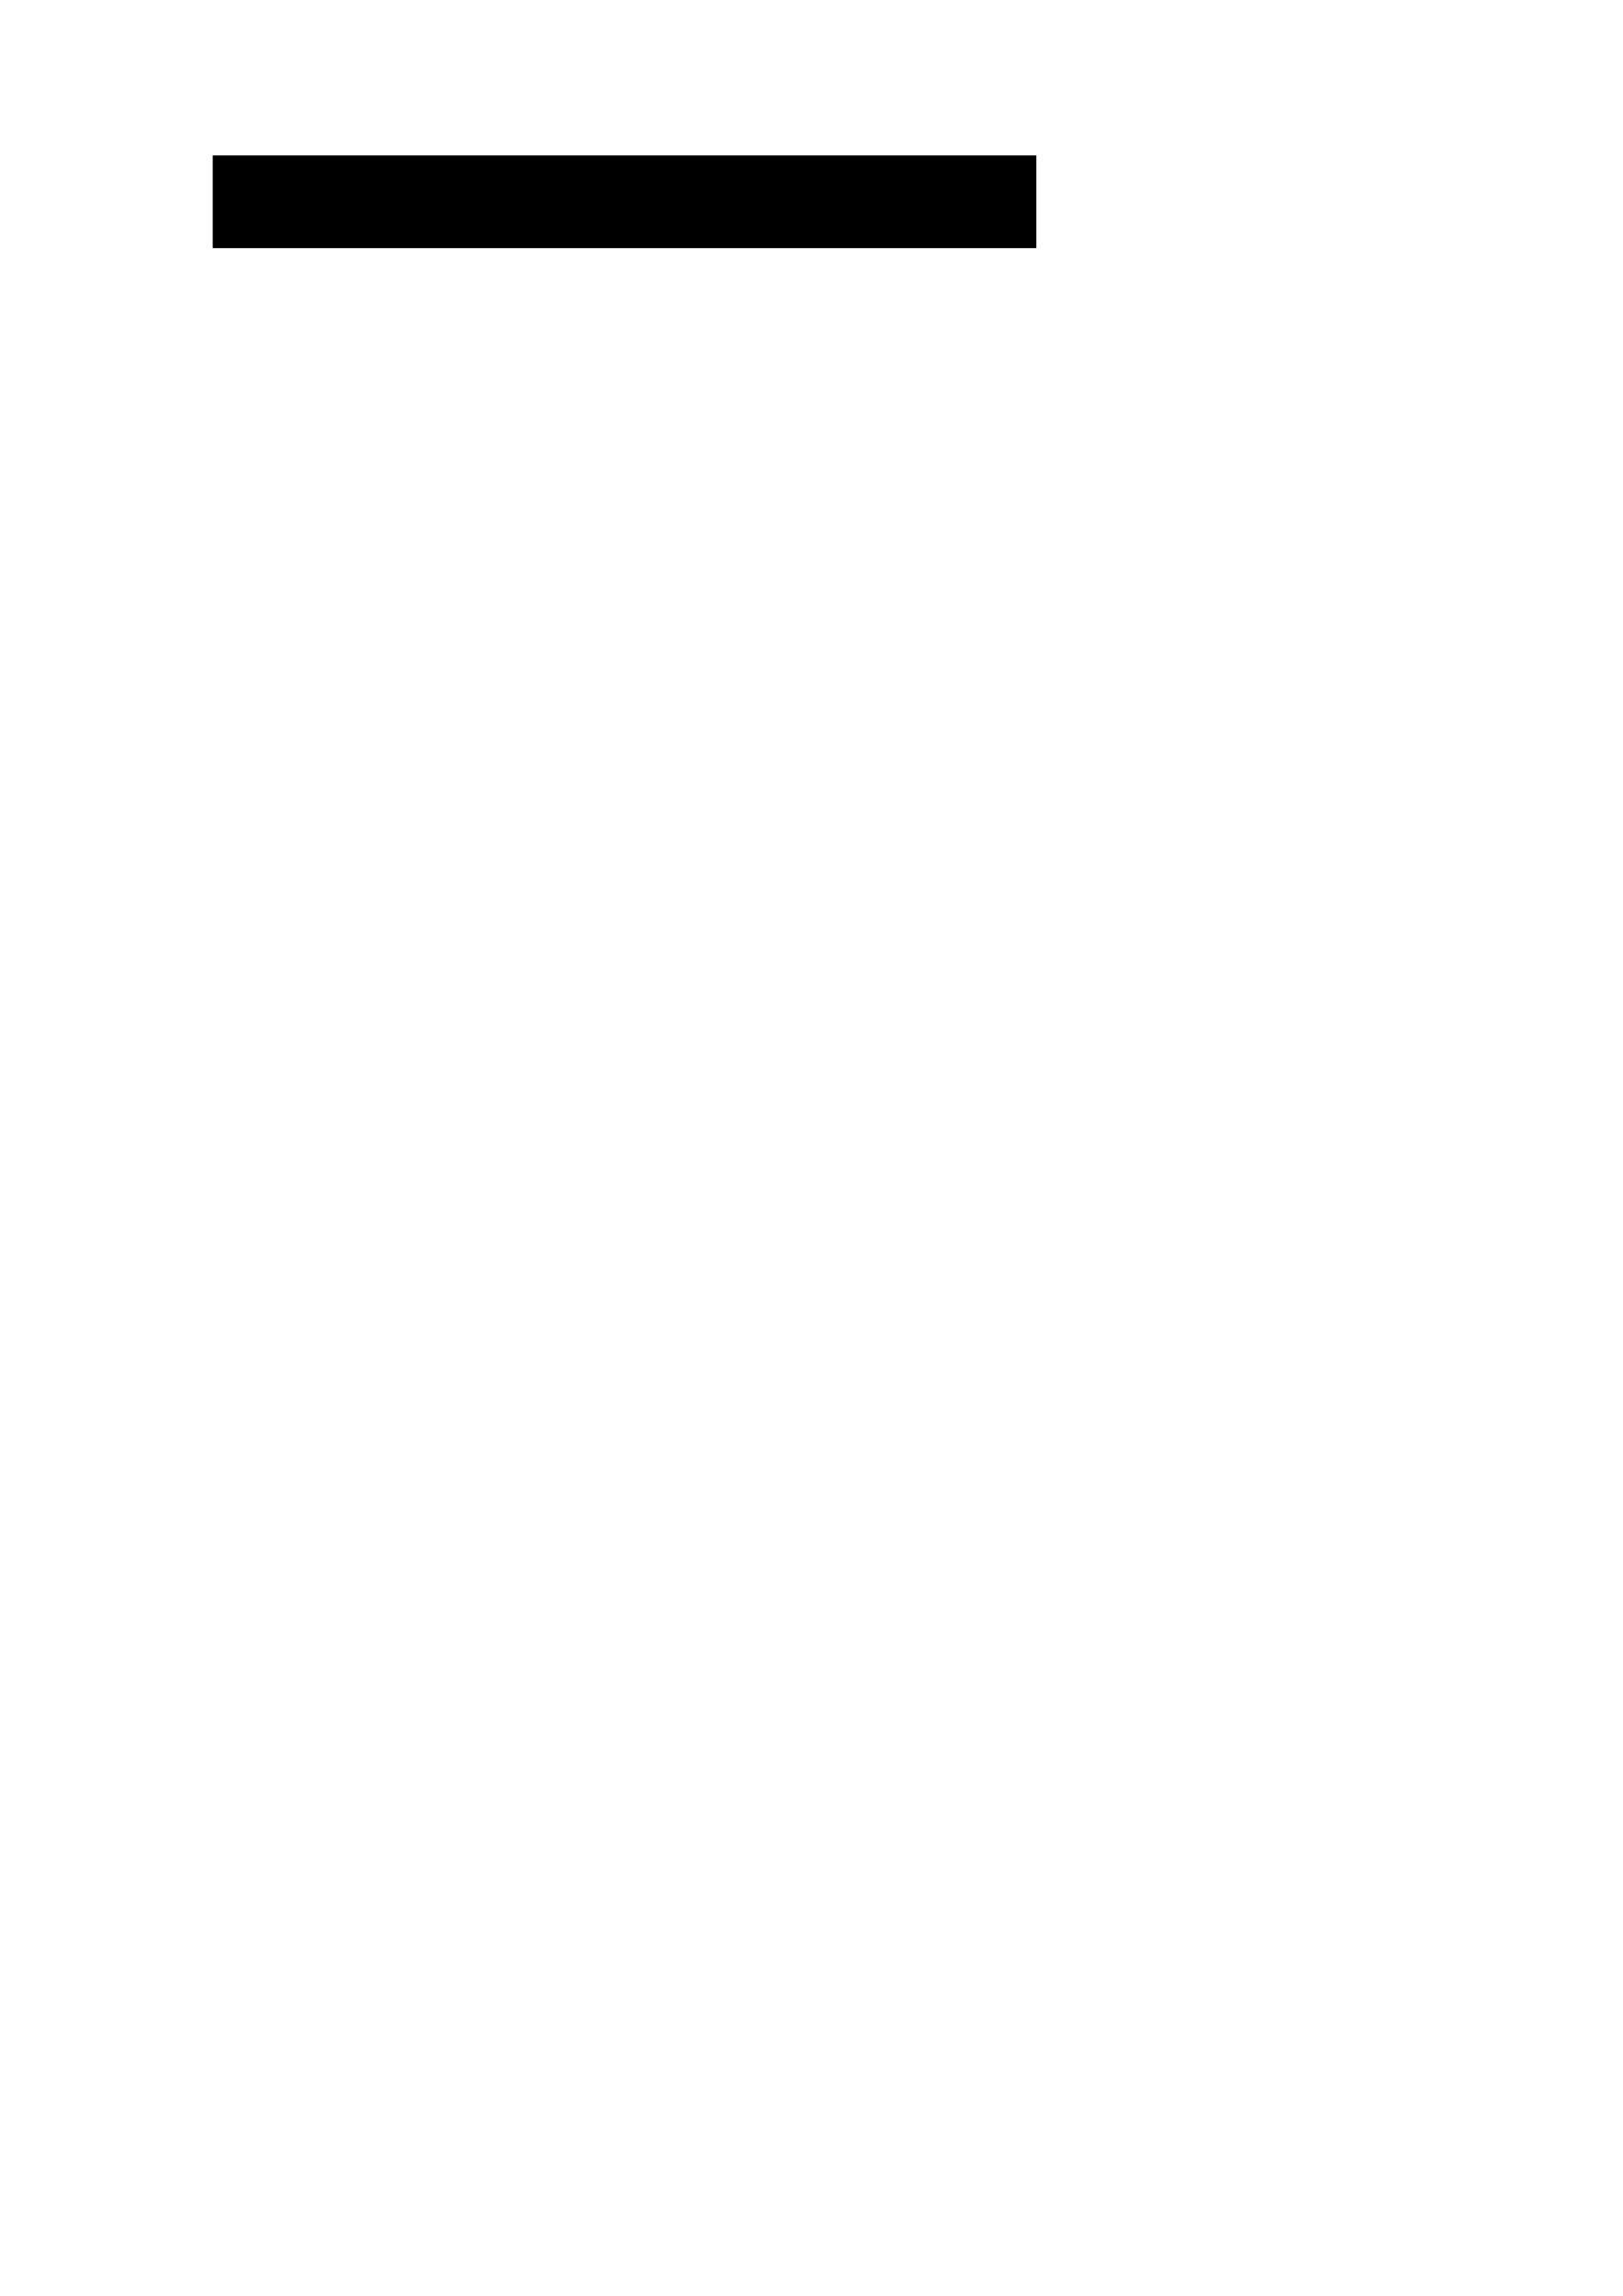
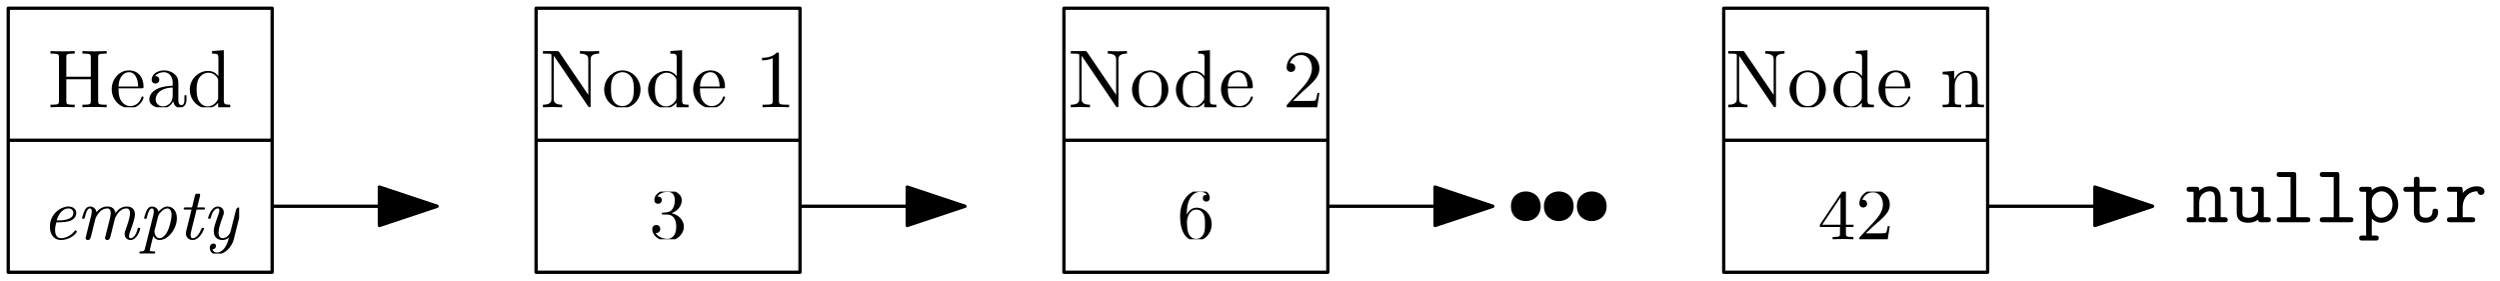
- <svg xmlns="http://www.w3.org/2000/svg" version="1.0" width="595pt" height="842pt" viewBox="0 0 595 842" preserveAspectRatio="xMidYMid meet">
-   <g transform="translate(0,842) scale(0.1,-0.1)" fill="#000000" stroke="none">
-     <path d="M780 7680 l0 -170 1510 0 1510 0 0 170 0 170 -1510 0 -1510 0 0 -170z" />
+ <svg xmlns="http://www.w3.org/2000/svg" xmlns:xlink="http://www.w3.org/1999/xlink" width="303" height="34" viewBox="0 0 303 34">
+   <defs>
+     <g>
+       <g id="glyph-0-0">
+         <path d="M 6.109 -6.031 C 6.109 -6.391 6.125 -6.5 6.891 -6.5 L 7.141 -6.5 L 7.141 -6.812 C 6.781 -6.781 6.047 -6.781 5.672 -6.781 C 5.297 -6.781 4.547 -6.781 4.203 -6.812 L 4.203 -6.5 L 4.438 -6.5 C 5.203 -6.5 5.219 -6.391 5.219 -6.031 L 5.219 -3.703 L 2.25 -3.703 L 2.25 -6.031 C 2.25 -6.391 2.266 -6.5 3.031 -6.5 L 3.266 -6.5 L 3.266 -6.812 C 2.922 -6.781 2.188 -6.781 1.797 -6.781 C 1.422 -6.781 0.672 -6.781 0.328 -6.812 L 0.328 -6.5 L 0.562 -6.5 C 1.328 -6.5 1.359 -6.391 1.359 -6.031 L 1.359 -0.781 C 1.359 -0.422 1.328 -0.312 0.562 -0.312 L 0.328 -0.312 L 0.328 0 C 0.672 -0.031 1.422 -0.031 1.797 -0.031 C 2.172 -0.031 2.922 -0.031 3.266 0 L 3.266 -0.312 L 3.031 -0.312 C 2.266 -0.312 2.25 -0.422 2.25 -0.781 L 2.25 -3.391 L 5.219 -3.391 L 5.219 -0.781 C 5.219 -0.422 5.203 -0.312 4.438 -0.312 L 4.203 -0.312 L 4.203 0 C 4.547 -0.031 5.281 -0.031 5.656 -0.031 C 6.047 -0.031 6.781 -0.031 7.141 0 L 7.141 -0.312 L 6.891 -0.312 C 6.125 -0.312 6.109 -0.422 6.109 -0.781 Z M 6.109 -6.031 " />
+       </g>
+       <g id="glyph-0-1">
+         <path d="M 1.109 -2.516 C 1.172 -4 2.016 -4.25 2.359 -4.25 C 3.375 -4.25 3.484 -2.906 3.484 -2.516 Z M 1.109 -2.297 L 3.891 -2.297 C 4.109 -2.297 4.141 -2.297 4.141 -2.516 C 4.141 -3.5 3.594 -4.469 2.359 -4.469 C 1.203 -4.469 0.281 -3.438 0.281 -2.188 C 0.281 -0.859 1.328 0.109 2.469 0.109 C 3.688 0.109 4.141 -1 4.141 -1.188 C 4.141 -1.281 4.062 -1.312 4 -1.312 C 3.922 -1.312 3.891 -1.25 3.875 -1.172 C 3.531 -0.141 2.625 -0.141 2.531 -0.141 C 2.031 -0.141 1.641 -0.438 1.406 -0.812 C 1.109 -1.281 1.109 -1.938 1.109 -2.297 Z M 1.109 -2.297 " />
+       </g>
+       <g id="glyph-0-2">
+         <path d="M 3.312 -0.75 C 3.359 -0.359 3.625 0.062 4.094 0.062 C 4.312 0.062 4.922 -0.078 4.922 -0.891 L 4.922 -1.453 L 4.672 -1.453 L 4.672 -0.891 C 4.672 -0.312 4.422 -0.25 4.312 -0.25 C 3.984 -0.25 3.938 -0.703 3.938 -0.75 L 3.938 -2.734 C 3.938 -3.156 3.938 -3.547 3.578 -3.922 C 3.188 -4.312 2.688 -4.469 2.219 -4.469 C 1.391 -4.469 0.703 -4 0.703 -3.344 C 0.703 -3.047 0.906 -2.875 1.172 -2.875 C 1.453 -2.875 1.625 -3.078 1.625 -3.328 C 1.625 -3.453 1.578 -3.781 1.109 -3.781 C 1.391 -4.141 1.875 -4.25 2.188 -4.25 C 2.688 -4.25 3.25 -3.859 3.25 -2.969 L 3.25 -2.609 C 2.734 -2.578 2.047 -2.547 1.422 -2.25 C 0.672 -1.906 0.422 -1.391 0.422 -0.953 C 0.422 -0.141 1.391 0.109 2.016 0.109 C 2.672 0.109 3.125 -0.297 3.312 -0.75 Z M 3.25 -2.391 L 3.25 -1.391 C 3.25 -0.453 2.531 -0.109 2.078 -0.109 C 1.594 -0.109 1.188 -0.453 1.188 -0.953 C 1.188 -1.5 1.609 -2.328 3.25 -2.391 Z M 3.25 -2.391 " />
+       </g>
+       <g id="glyph-0-3">
+         <path d="M 3.781 -0.547 L 3.781 0.109 L 5.25 0 L 5.25 -0.312 C 4.562 -0.312 4.469 -0.375 4.469 -0.875 L 4.469 -6.922 L 3.047 -6.812 L 3.047 -6.5 C 3.734 -6.5 3.812 -6.438 3.812 -5.938 L 3.812 -3.781 C 3.531 -4.141 3.094 -4.406 2.562 -4.406 C 1.391 -4.406 0.344 -3.422 0.344 -2.141 C 0.344 -0.875 1.312 0.109 2.453 0.109 C 3.094 0.109 3.531 -0.234 3.781 -0.547 Z M 3.781 -3.219 L 3.781 -1.172 C 3.781 -1 3.781 -0.984 3.672 -0.812 C 3.375 -0.328 2.938 -0.109 2.5 -0.109 C 2.047 -0.109 1.688 -0.375 1.453 -0.75 C 1.203 -1.156 1.172 -1.719 1.172 -2.141 C 1.172 -2.5 1.188 -3.094 1.469 -3.547 C 1.688 -3.859 2.062 -4.188 2.609 -4.188 C 2.953 -4.188 3.375 -4.031 3.672 -3.594 C 3.781 -3.422 3.781 -3.406 3.781 -3.219 Z M 3.781 -3.219 " />
+       </g>
+       <g id="glyph-0-4">
+         <path d="M 2.312 -6.672 C 2.219 -6.797 2.219 -6.812 2.031 -6.812 L 0.328 -6.812 L 0.328 -6.5 L 0.625 -6.5 C 0.766 -6.5 0.969 -6.484 1.109 -6.484 C 1.344 -6.453 1.359 -6.438 1.359 -6.25 L 1.359 -1.047 C 1.359 -0.781 1.359 -0.312 0.328 -0.312 L 0.328 0 C 0.672 -0.016 1.172 -0.031 1.5 -0.031 C 1.828 -0.031 2.312 -0.016 2.656 0 L 2.656 -0.312 C 1.641 -0.312 1.641 -0.781 1.641 -1.047 L 1.641 -6.234 C 1.688 -6.188 1.688 -6.172 1.734 -6.109 L 5.797 -0.125 C 5.891 -0.016 5.906 0 5.969 0 C 6.109 0 6.109 -0.062 6.109 -0.266 L 6.109 -5.766 C 6.109 -6.031 6.109 -6.5 7.141 -6.5 L 7.141 -6.812 C 6.781 -6.797 6.297 -6.781 5.969 -6.781 C 5.641 -6.781 5.156 -6.797 4.812 -6.812 L 4.812 -6.5 C 5.828 -6.5 5.828 -6.031 5.828 -5.766 L 5.828 -1.5 Z M 2.312 -6.672 " />
+       </g>
+       <g id="glyph-0-5">
+         <path d="M 4.688 -2.141 C 4.688 -3.406 3.703 -4.469 2.5 -4.469 C 1.25 -4.469 0.281 -3.375 0.281 -2.141 C 0.281 -0.844 1.312 0.109 2.484 0.109 C 3.688 0.109 4.688 -0.875 4.688 -2.141 Z M 2.5 -0.141 C 2.062 -0.141 1.625 -0.344 1.359 -0.812 C 1.109 -1.25 1.109 -1.859 1.109 -2.219 C 1.109 -2.609 1.109 -3.141 1.344 -3.578 C 1.609 -4.031 2.078 -4.25 2.484 -4.25 C 2.922 -4.25 3.344 -4.031 3.609 -3.594 C 3.875 -3.172 3.875 -2.594 3.875 -2.219 C 3.875 -1.859 3.875 -1.312 3.656 -0.875 C 3.422 -0.422 2.984 -0.141 2.5 -0.141 Z M 2.5 -0.141 " />
+       </g>
+       <g id="glyph-0-6">
+         <path d="M 2.938 -6.375 C 2.938 -6.625 2.938 -6.641 2.703 -6.641 C 2.078 -6 1.203 -6 0.891 -6 L 0.891 -5.688 C 1.094 -5.688 1.672 -5.688 2.188 -5.953 L 2.188 -0.781 C 2.188 -0.422 2.156 -0.312 1.266 -0.312 L 0.953 -0.312 L 0.953 0 C 1.297 -0.031 2.156 -0.031 2.562 -0.031 C 2.953 -0.031 3.828 -0.031 4.172 0 L 4.172 -0.312 L 3.859 -0.312 C 2.953 -0.312 2.938 -0.422 2.938 -0.781 Z M 2.938 -6.375 " />
+       </g>
+       <g id="glyph-0-7">
+         <path d="M 1.266 -0.766 L 2.328 -1.797 C 3.875 -3.172 4.469 -3.703 4.469 -4.703 C 4.469 -5.844 3.578 -6.641 2.359 -6.641 C 1.234 -6.641 0.5 -5.719 0.5 -4.828 C 0.5 -4.281 1 -4.281 1.031 -4.281 C 1.203 -4.281 1.547 -4.391 1.547 -4.812 C 1.547 -5.062 1.359 -5.328 1.016 -5.328 C 0.938 -5.328 0.922 -5.328 0.891 -5.312 C 1.109 -5.969 1.656 -6.328 2.234 -6.328 C 3.141 -6.328 3.562 -5.516 3.562 -4.703 C 3.562 -3.906 3.078 -3.125 2.516 -2.5 L 0.609 -0.375 C 0.5 -0.266 0.5 -0.234 0.5 0 L 4.203 0 L 4.469 -1.734 L 4.234 -1.734 C 4.172 -1.438 4.109 -1 4 -0.844 C 3.938 -0.766 3.281 -0.766 3.062 -0.766 Z M 1.266 -0.766 " />
+       </g>
+       <g id="glyph-0-8">
+         <path d="M 1.094 -3.422 L 1.094 -0.75 C 1.094 -0.312 0.984 -0.312 0.312 -0.312 L 0.312 0 C 0.672 -0.016 1.172 -0.031 1.453 -0.031 C 1.703 -0.031 2.219 -0.016 2.562 0 L 2.562 -0.312 C 1.891 -0.312 1.781 -0.312 1.781 -0.75 L 1.781 -2.594 C 1.781 -3.625 2.5 -4.188 3.125 -4.188 C 3.766 -4.188 3.875 -3.656 3.875 -3.078 L 3.875 -0.75 C 3.875 -0.312 3.766 -0.312 3.094 -0.312 L 3.094 0 C 3.438 -0.016 3.953 -0.031 4.219 -0.031 C 4.469 -0.031 5 -0.016 5.328 0 L 5.328 -0.312 C 4.812 -0.312 4.562 -0.312 4.562 -0.609 L 4.562 -2.516 C 4.562 -3.375 4.562 -3.672 4.25 -4.031 C 4.109 -4.203 3.781 -4.406 3.203 -4.406 C 2.469 -4.406 2 -3.984 1.719 -3.359 L 1.719 -4.406 L 0.312 -4.297 L 0.312 -3.984 C 1.016 -3.984 1.094 -3.922 1.094 -3.422 Z M 1.094 -3.422 " />
+       </g>
+       <g id="glyph-1-0">
+         <path d="M 1.656 -3.828 C 1.656 -4.141 1.656 -4.297 1.25 -4.297 L 0.531 -4.297 C 0.375 -4.297 0.125 -4.297 0.125 -3.984 C 0.125 -3.688 0.375 -3.688 0.516 -3.688 L 0.969 -3.688 L 0.969 -0.609 L 0.531 -0.609 C 0.375 -0.609 0.125 -0.609 0.125 -0.297 C 0.125 0 0.375 0 0.516 0 L 2.109 0 C 2.25 0 2.5 0 2.5 -0.297 C 2.5 -0.609 2.25 -0.609 2.094 -0.609 L 1.656 -0.609 L 1.656 -2.375 C 1.656 -3.375 2.391 -3.75 2.906 -3.75 C 3.422 -3.75 3.562 -3.469 3.562 -2.875 L 3.562 -0.609 L 3.188 -0.609 C 3.016 -0.609 2.766 -0.609 2.766 -0.297 C 2.766 0 3.047 0 3.188 0 L 4.703 0 C 4.844 0 5.109 0 5.109 -0.297 C 5.109 -0.609 4.859 -0.609 4.688 -0.609 L 4.25 -0.609 L 4.25 -2.922 C 4.25 -3.922 3.75 -4.359 2.953 -4.359 C 2.297 -4.359 1.844 -4.016 1.656 -3.828 Z M 1.656 -3.828 " />
+       </g>
+       <g id="glyph-1-1">
+         <path d="M 3.562 -0.312 C 3.578 0 3.781 0 3.969 0 L 4.688 0 C 4.859 0 5.109 0 5.109 -0.312 C 5.109 -0.609 4.844 -0.609 4.703 -0.609 L 4.25 -0.609 L 4.25 -3.891 C 4.25 -4.203 4.203 -4.297 3.859 -4.297 L 3.125 -4.297 C 2.969 -4.297 2.719 -4.297 2.719 -3.984 C 2.719 -3.688 2.984 -3.688 3.125 -3.688 L 3.562 -3.688 L 3.562 -1.562 C 3.562 -0.672 2.766 -0.547 2.438 -0.547 C 1.656 -0.547 1.656 -0.875 1.656 -1.203 L 1.656 -3.891 C 1.656 -4.203 1.594 -4.297 1.25 -4.297 L 0.531 -4.297 C 0.375 -4.297 0.125 -4.297 0.125 -3.984 C 0.125 -3.688 0.375 -3.688 0.516 -3.688 L 0.969 -3.688 L 0.969 -1.141 C 0.969 -0.172 1.656 0.062 2.375 0.062 C 2.797 0.062 3.203 -0.047 3.562 -0.312 Z M 3.562 -0.312 " />
+       </g>
+       <g id="glyph-1-2">
+         <path d="M 2.953 -5.688 C 2.953 -5.984 2.906 -6.094 2.562 -6.094 L 0.984 -6.094 C 0.828 -6.094 0.578 -6.094 0.578 -5.781 C 0.578 -5.484 0.844 -5.484 0.984 -5.484 L 2.266 -5.484 L 2.266 -0.609 L 0.984 -0.609 C 0.828 -0.609 0.578 -0.609 0.578 -0.297 C 0.578 0 0.844 0 0.984 0 L 4.25 0 C 4.406 0 4.656 0 4.656 -0.297 C 4.656 -0.609 4.422 -0.609 4.25 -0.609 L 2.953 -0.609 Z M 2.953 -5.688 " />
+       </g>
+       <g id="glyph-1-3">
+         <path d="M 1.656 -2.625 C 1.656 -3.219 2.234 -3.75 2.859 -3.75 C 3.594 -3.75 4.172 -3.016 4.172 -2.156 C 4.172 -1.203 3.484 -0.547 2.781 -0.547 C 2 -0.547 1.656 -1.422 1.656 -1.906 Z M 1.656 -0.453 C 2.062 -0.031 2.5 0.062 2.812 0.062 C 3.891 0.062 4.859 -0.891 4.859 -2.156 C 4.859 -3.375 3.984 -4.359 2.922 -4.359 C 2.438 -4.359 2 -4.172 1.656 -3.875 C 1.656 -4.156 1.641 -4.297 1.25 -4.297 L 0.531 -4.297 C 0.375 -4.297 0.125 -4.297 0.125 -3.984 C 0.125 -3.688 0.375 -3.688 0.516 -3.688 L 0.969 -3.688 L 0.969 1.609 L 0.531 1.609 C 0.375 1.609 0.125 1.609 0.125 1.906 C 0.125 2.219 0.375 2.219 0.516 2.219 L 2.109 2.219 C 2.25 2.219 2.5 2.219 2.5 1.906 C 2.5 1.609 2.25 1.609 2.094 1.609 L 1.656 1.609 Z M 1.656 -0.453 " />
+       </g>
+       <g id="glyph-1-4">
+         <path d="M 2.219 -3.688 L 3.844 -3.688 C 4 -3.688 4.25 -3.688 4.25 -3.984 C 4.25 -4.297 4 -4.297 3.844 -4.297 L 2.219 -4.297 L 2.219 -5.109 C 2.219 -5.297 2.219 -5.516 1.875 -5.516 C 1.531 -5.516 1.531 -5.312 1.531 -5.109 L 1.531 -4.297 L 0.656 -4.297 C 0.5 -4.297 0.25 -4.297 0.25 -3.984 C 0.25 -3.688 0.5 -3.688 0.641 -3.688 L 1.531 -3.688 L 1.531 -1.25 C 1.531 -0.297 2.203 0.062 2.938 0.062 C 3.672 0.062 4.469 -0.375 4.469 -1.25 C 4.469 -1.438 4.469 -1.641 4.125 -1.641 C 3.797 -1.641 3.781 -1.438 3.781 -1.266 C 3.781 -0.641 3.203 -0.547 2.984 -0.547 C 2.219 -0.547 2.219 -1.062 2.219 -1.312 Z M 2.219 -3.688 " />
+       </g>
+       <g id="glyph-1-5">
+         <path d="M 2.219 -1.859 C 2.219 -2.797 2.797 -3.75 4 -3.75 C 4.016 -3.516 4.188 -3.312 4.438 -3.312 C 4.656 -3.312 4.859 -3.469 4.859 -3.734 C 4.859 -3.938 4.734 -4.359 3.906 -4.359 C 3.406 -4.359 2.766 -4.172 2.219 -3.547 L 2.219 -3.891 C 2.219 -4.203 2.156 -4.297 1.812 -4.297 L 0.719 -4.297 C 0.562 -4.297 0.312 -4.297 0.312 -4 C 0.312 -3.688 0.562 -3.688 0.719 -3.688 L 1.531 -3.688 L 1.531 -0.609 L 0.719 -0.609 C 0.562 -0.609 0.312 -0.609 0.312 -0.312 C 0.312 0 0.562 0 0.719 0 L 3.312 0 C 3.469 0 3.734 0 3.734 -0.297 C 3.734 -0.609 3.469 -0.609 3.312 -0.609 L 2.219 -0.609 Z M 2.219 -1.859 " />
+       </g>
+       <g id="glyph-2-0">
+         <path d="M 2.078 -2.047 C 2.75 -2.047 3.219 -2.125 3.547 -2.25 C 4.172 -2.5 4.25 -3 4.25 -3.188 C 4.25 -3.594 3.906 -3.969 3.297 -3.969 C 2.391 -3.969 1.047 -3.125 1.047 -1.5 C 1.047 -0.5 1.609 0.094 2.375 0.094 C 3.188 0.094 3.984 -0.344 4.328 -0.906 C 4.281 -1.016 4.203 -1.078 4.156 -1.078 C 4.109 -1.078 4.094 -1.062 4.031 -0.984 C 3.516 -0.328 2.797 -0.125 2.375 -0.125 C 1.766 -0.125 1.672 -0.812 1.672 -1.125 C 1.672 -1.188 1.672 -1.484 1.828 -2.047 Z M 1.875 -2.281 C 2.281 -3.719 3.172 -3.734 3.297 -3.734 C 3.688 -3.734 3.891 -3.469 3.891 -3.203 C 3.891 -2.281 2.453 -2.281 1.875 -2.281 Z M 1.875 -2.281 " />
+       </g>
+       <g id="glyph-2-1">
+         <path d="M 3.547 -0.344 C 3.5 -0.219 3.5 -0.203 3.5 -0.156 C 3.5 0.016 3.625 0.094 3.766 0.094 C 4.047 0.094 4.094 -0.078 4.219 -0.578 C 4.266 -0.75 4.391 -1.219 4.406 -1.344 C 4.484 -1.641 4.641 -2.266 4.703 -2.516 C 4.734 -2.625 4.984 -3.094 5.203 -3.312 C 5.344 -3.438 5.625 -3.734 6.109 -3.734 C 6.453 -3.734 6.531 -3.438 6.531 -3.156 C 6.531 -2.641 6.156 -1.578 6 -1.172 C 5.891 -0.875 5.875 -0.828 5.875 -0.641 C 5.875 -0.156 6.219 0.094 6.578 0.094 C 7.438 0.094 7.766 -1.219 7.766 -1.281 C 7.766 -1.391 7.656 -1.391 7.609 -1.391 C 7.484 -1.391 7.484 -1.359 7.422 -1.172 C 7.344 -0.859 7.078 -0.125 6.594 -0.125 C 6.531 -0.125 6.406 -0.141 6.406 -0.375 C 6.406 -0.594 6.516 -0.875 6.594 -1.078 C 6.75 -1.5 7.125 -2.5 7.125 -3.016 C 7.125 -3.609 6.766 -3.969 6.141 -3.969 C 5.516 -3.969 5.078 -3.625 4.766 -3.188 C 4.688 -3.719 4.312 -3.969 3.781 -3.969 C 3.297 -3.969 2.844 -3.75 2.469 -3.281 C 2.391 -3.734 2.047 -3.969 1.672 -3.969 C 1.375 -3.969 1.156 -3.781 1 -3.438 C 0.859 -3.125 0.719 -2.625 0.719 -2.594 C 0.719 -2.469 0.828 -2.469 0.875 -2.469 C 1.016 -2.469 1.016 -2.516 1.062 -2.688 C 1.234 -3.406 1.406 -3.734 1.656 -3.734 C 1.797 -3.734 1.891 -3.656 1.891 -3.375 C 1.891 -3.188 1.844 -2.953 1.828 -2.922 L 1.188 -0.344 C 1.141 -0.219 1.141 -0.203 1.141 -0.156 C 1.141 0.016 1.281 0.094 1.406 0.094 C 1.688 0.094 1.734 -0.078 1.859 -0.578 C 1.906 -0.75 2.031 -1.219 2.047 -1.344 C 2.125 -1.641 2.281 -2.266 2.344 -2.516 C 2.359 -2.578 2.578 -3.062 2.938 -3.406 C 3.188 -3.625 3.484 -3.734 3.766 -3.734 C 4.031 -3.734 4.188 -3.562 4.188 -3.141 C 4.188 -2.984 4.141 -2.719 4.109 -2.594 Z M 3.547 -0.344 " />
+       </g>
+       <g id="glyph-2-2">
+         <path d="M 0.812 1.141 C 0.75 1.422 0.688 1.469 0.328 1.469 C 0.25 1.469 0.141 1.469 0.141 1.625 C 0.141 1.672 0.156 1.734 0.266 1.734 C 0.5 1.734 0.766 1.719 1.016 1.719 C 1.312 1.719 1.625 1.734 1.906 1.734 C 1.953 1.734 2.062 1.734 2.062 1.578 C 2.062 1.469 1.969 1.469 1.828 1.469 C 1.406 1.469 1.406 1.406 1.406 1.312 C 1.406 1.219 1.781 -0.219 1.828 -0.391 C 2.016 -0.047 2.281 0.094 2.594 0.094 C 3.609 0.094 4.688 -1.234 4.688 -2.547 C 4.688 -3.422 4.203 -3.969 3.547 -3.969 C 3.078 -3.969 2.734 -3.625 2.453 -3.359 C 2.328 -3.844 1.922 -3.969 1.672 -3.969 C 1.375 -3.969 1.156 -3.781 1 -3.438 C 0.859 -3.125 0.719 -2.625 0.719 -2.594 C 0.719 -2.469 0.828 -2.469 0.875 -2.469 C 1.016 -2.469 1.016 -2.516 1.062 -2.688 C 1.234 -3.406 1.406 -3.734 1.656 -3.734 C 1.797 -3.734 1.891 -3.656 1.891 -3.375 C 1.891 -3.188 1.844 -2.953 1.828 -2.922 Z M 2.406 -2.734 C 2.469 -3 2.656 -3.203 2.859 -3.406 C 3.141 -3.672 3.406 -3.734 3.531 -3.734 C 4.031 -3.734 4.047 -3.062 4.047 -2.938 C 4.047 -2.469 3.781 -1.438 3.594 -1.047 C 3.375 -0.562 2.969 -0.125 2.594 -0.125 C 2.391 -0.125 2.25 -0.219 2.125 -0.406 C 1.984 -0.625 1.969 -0.938 1.969 -0.953 C 1.969 -0.969 1.969 -1.047 1.984 -1.062 Z M 2.406 -2.734 " />
+       </g>
+       <g id="glyph-2-3">
+         <path d="M 2.375 -3.594 L 3.141 -3.594 C 3.297 -3.594 3.406 -3.594 3.406 -3.75 C 3.406 -3.859 3.312 -3.859 3.172 -3.859 L 2.453 -3.859 L 2.781 -5.188 C 2.812 -5.312 2.812 -5.328 2.812 -5.359 C 2.812 -5.516 2.703 -5.609 2.562 -5.609 C 2.312 -5.609 2.219 -5.422 2.172 -5.266 L 1.828 -3.859 L 1.062 -3.859 C 0.922 -3.859 0.812 -3.859 0.812 -3.703 C 0.812 -3.594 0.906 -3.594 1.047 -3.594 L 1.766 -3.594 L 1.125 -1.016 C 1.125 -1.016 1.078 -0.859 1.078 -0.719 C 1.078 -0.312 1.359 0.094 1.891 0.094 C 2.797 0.094 3.281 -1.203 3.281 -1.297 C 3.281 -1.391 3.172 -1.391 3.141 -1.391 C 3.016 -1.391 3.016 -1.359 2.953 -1.234 C 2.703 -0.609 2.328 -0.125 1.906 -0.125 C 1.797 -0.125 1.656 -0.141 1.656 -0.5 C 1.656 -0.578 1.672 -0.766 1.719 -0.953 Z M 2.375 -3.594 " />
+       </g>
+       <g id="glyph-2-4">
+         <path d="M 4.688 -3.422 C 4.719 -3.562 4.719 -3.578 4.719 -3.609 C 4.719 -3.781 4.594 -3.859 4.453 -3.859 C 4.312 -3.859 4.156 -3.781 4.094 -3.531 L 3.438 -0.938 C 3.344 -0.562 2.938 -0.125 2.484 -0.125 C 2.031 -0.125 1.984 -0.578 1.984 -0.812 C 1.984 -1.297 2.203 -1.906 2.5 -2.75 C 2.578 -2.953 2.625 -3.047 2.625 -3.234 C 2.625 -3.672 2.312 -3.969 1.906 -3.969 C 1.062 -3.969 0.719 -2.656 0.719 -2.578 C 0.719 -2.469 0.828 -2.469 0.875 -2.469 C 1 -2.469 1.016 -2.516 1.047 -2.625 C 1.109 -2.859 1.359 -3.734 1.891 -3.734 C 1.969 -3.734 2.078 -3.719 2.078 -3.484 C 2.078 -3.266 1.969 -3 1.906 -2.828 C 1.5 -1.719 1.406 -1.359 1.406 -0.953 C 1.406 -0.016 2.156 0.094 2.453 0.094 C 2.625 0.094 2.938 0.078 3.25 -0.219 C 2.953 1.125 2.312 1.609 1.797 1.609 C 1.562 1.609 1.312 1.484 1.25 1.234 C 1.672 1.188 1.672 0.828 1.672 0.797 C 1.672 0.625 1.531 0.516 1.375 0.516 C 1.219 0.516 0.922 0.609 0.922 1.062 C 0.922 1.531 1.297 1.844 1.797 1.844 C 2.797 1.844 3.609 0.875 3.828 0.031 Z M 4.688 -3.422 " />
+       </g>
+       <g id="glyph-3-0">
+         <path d="M 2.734 -3.156 C 3.562 -3.469 3.969 -4.125 3.969 -4.75 C 3.969 -5.438 3.203 -5.969 2.266 -5.969 C 1.344 -5.969 0.641 -5.438 0.641 -4.766 C 0.641 -4.469 0.828 -4.297 1.094 -4.297 C 1.359 -4.297 1.547 -4.484 1.547 -4.75 C 1.547 -5.062 1.328 -5.188 1.016 -5.188 C 1.25 -5.562 1.797 -5.75 2.25 -5.75 C 2.984 -5.75 3.125 -5.156 3.125 -4.734 C 3.125 -4.469 3.078 -4.031 2.859 -3.688 C 2.578 -3.297 2.266 -3.281 2 -3.25 C 1.781 -3.234 1.766 -3.234 1.688 -3.234 C 1.609 -3.234 1.531 -3.219 1.531 -3.125 C 1.531 -3 1.609 -3 1.766 -3 L 2.172 -3 C 2.953 -3 3.297 -2.375 3.297 -1.531 C 3.297 -0.375 2.688 -0.047 2.234 -0.047 C 2.062 -0.047 1.188 -0.094 0.797 -0.766 C 1.109 -0.719 1.359 -0.938 1.359 -1.25 C 1.359 -1.547 1.141 -1.734 0.875 -1.734 C 0.656 -1.734 0.391 -1.594 0.391 -1.219 C 0.391 -0.422 1.219 0.203 2.266 0.203 C 3.375 0.203 4.219 -0.609 4.219 -1.531 C 4.219 -2.312 3.594 -2.969 2.734 -3.156 Z M 2.734 -3.156 " />
+       </g>
+       <g id="glyph-3-1">
+         <path d="M 1.203 -2.969 C 1.203 -3.891 1.297 -4.391 1.547 -4.859 C 1.719 -5.234 2.156 -5.75 2.828 -5.75 C 3 -5.75 3.422 -5.719 3.625 -5.391 C 3.297 -5.391 3.141 -5.219 3.141 -4.984 C 3.141 -4.75 3.312 -4.562 3.562 -4.562 C 3.812 -4.562 3.984 -4.734 3.984 -5 C 3.984 -5.5 3.625 -5.969 2.812 -5.969 C 1.656 -5.969 0.391 -4.828 0.391 -2.828 C 0.391 -0.406 1.484 0.203 2.328 0.203 C 3.312 0.203 4.219 -0.641 4.219 -1.828 C 4.219 -2.953 3.391 -3.828 2.375 -3.828 C 1.844 -3.828 1.453 -3.5 1.203 -2.969 Z M 2.312 -0.047 C 1.797 -0.047 1.5 -0.469 1.406 -0.734 C 1.234 -1.141 1.219 -1.891 1.219 -2.031 C 1.219 -2.625 1.5 -3.594 2.359 -3.594 C 2.5 -3.594 2.938 -3.594 3.234 -3.047 C 3.406 -2.703 3.406 -2.266 3.406 -1.828 C 3.406 -1.406 3.406 -0.953 3.234 -0.625 C 2.953 -0.109 2.562 -0.047 2.312 -0.047 Z M 2.312 -0.047 " />
+       </g>
+       <g id="glyph-3-2">
+         <path d="M 0.266 -1.766 L 0.266 -1.484 L 2.703 -1.484 L 2.703 -0.703 C 2.703 -0.375 2.688 -0.281 2.016 -0.281 L 1.812 -0.281 L 1.812 0 C 2.375 -0.031 3 -0.031 3.062 -0.031 C 3.109 -0.031 3.766 -0.031 4.328 0 L 4.328 -0.281 L 4.125 -0.281 C 3.453 -0.281 3.422 -0.375 3.422 -0.703 L 3.422 -1.484 L 4.344 -1.484 L 4.344 -1.766 L 3.422 -1.766 L 3.422 -5.828 C 3.422 -6.016 3.422 -6.078 3.25 -6.078 C 3.141 -6.078 3.141 -6.062 3.062 -5.938 Z M 0.547 -1.766 L 2.766 -5.078 L 2.766 -1.766 Z M 0.547 -1.766 " />
+       </g>
+       <g id="glyph-3-3">
+         <path d="M 4.141 -1.594 L 3.891 -1.594 C 3.875 -1.469 3.797 -0.938 3.688 -0.797 C 3.625 -0.719 3.016 -0.719 2.828 -0.719 L 1.234 -0.719 L 2.125 -1.562 C 3.594 -2.828 4.141 -3.312 4.141 -4.219 C 4.141 -5.25 3.297 -5.969 2.188 -5.969 C 1.156 -5.969 0.453 -5.156 0.453 -4.344 C 0.453 -3.891 0.844 -3.844 0.922 -3.844 C 1.125 -3.844 1.391 -3.984 1.391 -4.312 C 1.391 -4.578 1.203 -4.781 0.922 -4.781 C 0.875 -4.781 0.859 -4.781 0.812 -4.766 C 1.031 -5.406 1.609 -5.688 2.094 -5.688 C 3 -5.688 3.312 -4.844 3.312 -4.219 C 3.312 -3.312 2.625 -2.562 2.203 -2.094 L 0.562 -0.328 C 0.453 -0.219 0.453 -0.203 0.453 0 L 3.891 0 Z M 4.141 -1.594 " />
+       </g>
+     </g>
+     <clipPath id="clip-0">
+       <path clip-rule="nonzero" d="M 6 6.082 L 28 6.082 L 28 13 L 6 13 Z M 6 6.082 " />
+     </clipPath>
+     <clipPath id="clip-1">
+       <path clip-rule="nonzero" d="M 65.504 6.082 L 96 6.082 L 96 13 L 65.504 13 Z M 65.504 6.082 " />
+     </clipPath>
+     <clipPath id="clip-2">
+       <path clip-rule="nonzero" d="M 129.504 6.082 L 160 6.082 L 160 13 L 129.504 13 Z M 129.504 6.082 " />
+     </clipPath>
+     <clipPath id="clip-3">
+       <path clip-rule="nonzero" d="M 209.227 6.082 L 240.773 6.082 L 240.773 13 L 209.227 13 Z M 209.227 6.082 " />
+     </clipPath>
+     <clipPath id="clip-4">
+       <path clip-rule="nonzero" d="M 265 20.852 L 301.613 20.852 L 301.613 29.152 L 265 29.152 Z M 265 20.852 " />
+     </clipPath>
+     <clipPath id="clip-5">
+       <path clip-rule="nonzero" d="M 6 23.48 L 28.996 23.48 L 28.996 30.738 L 6 30.738 Z M 6 23.48 " />
+     </clipPath>
+     <clipPath id="clip-6">
+       <path clip-rule="nonzero" d="M 79 23.223 L 83 23.223 L 83 29 L 79 29 Z M 79 23.223 " />
+     </clipPath>
+     <clipPath id="clip-7">
+       <path clip-rule="nonzero" d="M 143 23.223 L 147 23.223 L 147 29 L 143 29 Z M 143 23.223 " />
+     </clipPath>
+     <clipPath id="clip-8">
+       <path clip-rule="nonzero" d="M 220.391 23.223 L 229.605 23.223 L 229.605 29 L 220.391 29 Z M 220.391 23.223 " />
+     </clipPath>
+   </defs>
+   <path fill="none" stroke-width="0.4" stroke-linecap="butt" stroke-linejoin="round" stroke="rgb(0%, 0%, 0%)" stroke-opacity="1" stroke-miterlimit="10" d="M 80 784 L 80 752 L 112 752 L 112 784 Z M 80 784 " transform="matrix(1, 0, 0, -1, -79, 785)" />
+   <path fill="none" stroke-width="0.4" stroke-linecap="butt" stroke-linejoin="round" stroke="rgb(0%, 0%, 0%)" stroke-opacity="1" stroke-miterlimit="10" d="M 144 784 L 144 752 L 176 752 L 176 784 Z M 144 784 " transform="matrix(1, 0, 0, -1, -79, 785)" />
+   <path fill="none" stroke-width="0.4" stroke-linecap="butt" stroke-linejoin="round" stroke="rgb(0%, 0%, 0%)" stroke-opacity="1" stroke-miterlimit="10" d="M 80 768 L 112 768 " transform="matrix(1, 0, 0, -1, -79, 785)" />
+   <path fill="none" stroke-width="0.4" stroke-linecap="butt" stroke-linejoin="round" stroke="rgb(0%, 0%, 0%)" stroke-opacity="1" stroke-miterlimit="10" d="M 144 768 L 176 768 " transform="matrix(1, 0, 0, -1, -79, 785)" />
+   <path fill="none" stroke-width="0.4" stroke-linecap="butt" stroke-linejoin="round" stroke="rgb(0%, 0%, 0%)" stroke-opacity="1" stroke-miterlimit="10" d="M 112 760 L 132 760 " transform="matrix(1, 0, 0, -1, -79, 785)" />
+   <path fill-rule="evenodd" fill="rgb(0%, 0%, 0%)" fill-opacity="1" stroke-width="0.4" stroke-linecap="butt" stroke-linejoin="round" stroke="rgb(0%, 0%, 0%)" stroke-opacity="1" stroke-miterlimit="10" d="M 132 760 L 125 762.332 L 125 757.668 Z M 132 760 " transform="matrix(1, 0, 0, -1, -79, 785)" />
+   <g clip-path="url(#clip-0)">
+     <g fill="rgb(0%, 0%, 0%)" fill-opacity="1">
+       <use xlink:href="#glyph-0-0" x="5.792" y="13" />
+       <use xlink:href="#glyph-0-1" x="13.264" y="13" />
+       <use xlink:href="#glyph-0-2" x="17.687" y="13" />
+       <use xlink:href="#glyph-0-3" x="22.669" y="13" />
+     </g>
+   </g>
+   <g clip-path="url(#clip-1)">
+     <g fill="rgb(0%, 0%, 0%)" fill-opacity="1">
+       <use xlink:href="#glyph-0-4" x="65.502" y="13" />
+       <use xlink:href="#glyph-0-5" x="72.974" y="13" />
+       <use xlink:href="#glyph-0-3" x="78.235" y="13" />
+       <use xlink:href="#glyph-0-1" x="83.764" y="13" />
+       <use xlink:href="#glyph-0-6" x="91.505" y="13" />
+     </g>
+   </g>
+   <path fill="none" stroke-width="0.4" stroke-linecap="butt" stroke-linejoin="round" stroke="rgb(0%, 0%, 0%)" stroke-opacity="1" stroke-miterlimit="10" d="M 208 784 L 208 752 L 240 752 L 240 784 Z M 208 784 " transform="matrix(1, 0, 0, -1, -79, 785)" />
+   <path fill="none" stroke-width="0.4" stroke-linecap="butt" stroke-linejoin="round" stroke="rgb(0%, 0%, 0%)" stroke-opacity="1" stroke-miterlimit="10" d="M 208 768 L 240 768 " transform="matrix(1, 0, 0, -1, -79, 785)" />
+   <g clip-path="url(#clip-2)">
+     <g fill="rgb(0%, 0%, 0%)" fill-opacity="1">
+       <use xlink:href="#glyph-0-4" x="129.502" y="13" />
+       <use xlink:href="#glyph-0-5" x="136.974" y="13" />
+       <use xlink:href="#glyph-0-3" x="142.235" y="13" />
+       <use xlink:href="#glyph-0-1" x="147.764" y="13" />
+       <use xlink:href="#glyph-0-7" x="155.505" y="13" />
+     </g>
+   </g>
+   <path fill="none" stroke-width="0.4" stroke-linecap="butt" stroke-linejoin="round" stroke="rgb(0%, 0%, 0%)" stroke-opacity="1" stroke-miterlimit="10" d="M 176 760 L 196 760 " transform="matrix(1, 0, 0, -1, -79, 785)" />
+   <path fill-rule="evenodd" fill="rgb(0%, 0%, 0%)" fill-opacity="1" stroke-width="0.4" stroke-linecap="butt" stroke-linejoin="round" stroke="rgb(0%, 0%, 0%)" stroke-opacity="1" stroke-miterlimit="10" d="M 196 760 L 189 762.332 L 189 757.668 Z M 196 760 " transform="matrix(1, 0, 0, -1, -79, 785)" />
+   <path fill="none" stroke-width="0.4" stroke-linecap="butt" stroke-linejoin="round" stroke="rgb(0%, 0%, 0%)" stroke-opacity="1" stroke-miterlimit="10" d="M 240 760 L 260 760 " transform="matrix(1, 0, 0, -1, -79, 785)" />
+   <path fill-rule="evenodd" fill="rgb(0%, 0%, 0%)" fill-opacity="1" stroke-width="0.4" stroke-linecap="butt" stroke-linejoin="round" stroke="rgb(0%, 0%, 0%)" stroke-opacity="1" stroke-miterlimit="10" d="M 260 760 L 253 762.332 L 253 757.668 Z M 260 760 " transform="matrix(1, 0, 0, -1, -79, 785)" />
+   <path fill-rule="evenodd" fill="rgb(0%, 0%, 0%)" fill-opacity="1" d="M 186.801 25 C 186.801 22.602 183.199 22.602 183.199 25 C 183.199 27.398 186.801 27.398 186.801 25 Z M 186.801 25 " />
+   <path fill-rule="evenodd" fill="rgb(0%, 0%, 0%)" fill-opacity="1" d="M 190.801 25 C 190.801 22.602 187.199 22.602 187.199 25 C 187.199 27.398 190.801 27.398 190.801 25 Z M 190.801 25 " />
+   <path fill-rule="evenodd" fill="rgb(0%, 0%, 0%)" fill-opacity="1" d="M 194.801 25 C 194.801 22.602 191.199 22.602 191.199 25 C 191.199 27.398 194.801 27.398 194.801 25 Z M 194.801 25 " />
+   <path fill="none" stroke-width="0.4" stroke-linecap="butt" stroke-linejoin="round" stroke="rgb(0%, 0%, 0%)" stroke-opacity="1" stroke-miterlimit="10" d="M 288 784 L 288 752 L 320 752 L 320 784 Z M 288 784 " transform="matrix(1, 0, 0, -1, -79, 785)" />
+   <path fill="none" stroke-width="0.4" stroke-linecap="butt" stroke-linejoin="round" stroke="rgb(0%, 0%, 0%)" stroke-opacity="1" stroke-miterlimit="10" d="M 288 768 L 320 768 " transform="matrix(1, 0, 0, -1, -79, 785)" />
+   <g clip-path="url(#clip-3)">
+     <g fill="rgb(0%, 0%, 0%)" fill-opacity="1">
+       <use xlink:href="#glyph-0-4" x="209.226" y="13" />
+       <use xlink:href="#glyph-0-5" x="216.698" y="13" />
+       <use xlink:href="#glyph-0-3" x="221.958" y="13" />
+       <use xlink:href="#glyph-0-1" x="227.487" y="13" />
+       <use xlink:href="#glyph-0-8" x="235.228" y="13" />
+     </g>
+   </g>
+   <path fill="none" stroke-width="0.4" stroke-linecap="butt" stroke-linejoin="round" stroke="rgb(0%, 0%, 0%)" stroke-opacity="1" stroke-miterlimit="10" d="M 320 760 L 340 760 " transform="matrix(1, 0, 0, -1, -79, 785)" />
+   <path fill-rule="evenodd" fill="rgb(0%, 0%, 0%)" fill-opacity="1" stroke-width="0.4" stroke-linecap="butt" stroke-linejoin="round" stroke="rgb(0%, 0%, 0%)" stroke-opacity="1" stroke-miterlimit="10" d="M 340 760 L 333 762.332 L 333 757.668 Z M 340 760 " transform="matrix(1, 0, 0, -1, -79, 785)" />
+   <g clip-path="url(#clip-4)">
+     <g fill="rgb(0%, 0%, 0%)" fill-opacity="1">
+       <use xlink:href="#glyph-1-0" x="265" y="26.937" />
+       <use xlink:href="#glyph-1-1" x="270.23" y="26.937" />
+       <use xlink:href="#glyph-1-2" x="275.461" y="26.937" />
+       <use xlink:href="#glyph-1-2" x="280.691" y="26.937" />
+       <use xlink:href="#glyph-1-3" x="285.921" y="26.937" />
+       <use xlink:href="#glyph-1-4" x="291.152" y="26.937" />
+       <use xlink:href="#glyph-1-5" x="296.382" y="26.937" />
+     </g>
+   </g>
+   <g clip-path="url(#clip-5)">
+     <g fill="rgb(0%, 0%, 0%)" fill-opacity="1">
+       <use xlink:href="#glyph-2-0" x="5.003" y="28.997" />
+       <use xlink:href="#glyph-2-1" x="9.235" y="28.997" />
+       <use xlink:href="#glyph-2-2" x="16.758" y="28.997" />
+       <use xlink:href="#glyph-2-3" x="21.456" y="28.997" />
+       <use xlink:href="#glyph-2-4" x="24.514" y="28.997" />
+     </g>
+   </g>
+   <g clip-path="url(#clip-6)">
+     <g fill="rgb(0%, 0%, 0%)" fill-opacity="1">
+       <use xlink:href="#glyph-3-0" x="78.696" y="29" />
+     </g>
+   </g>
+   <g clip-path="url(#clip-7)">
+     <g fill="rgb(0%, 0%, 0%)" fill-opacity="1">
+       <use xlink:href="#glyph-3-1" x="142.696" y="29" />
+     </g>
+   </g>
+   <g clip-path="url(#clip-8)">
+     <g fill="rgb(0%, 0%, 0%)" fill-opacity="1">
+       <use xlink:href="#glyph-3-2" x="220.393" y="29" />
+       <use xlink:href="#glyph-3-3" x="224.992" y="29" />
+     </g>
  </g>
</svg>
